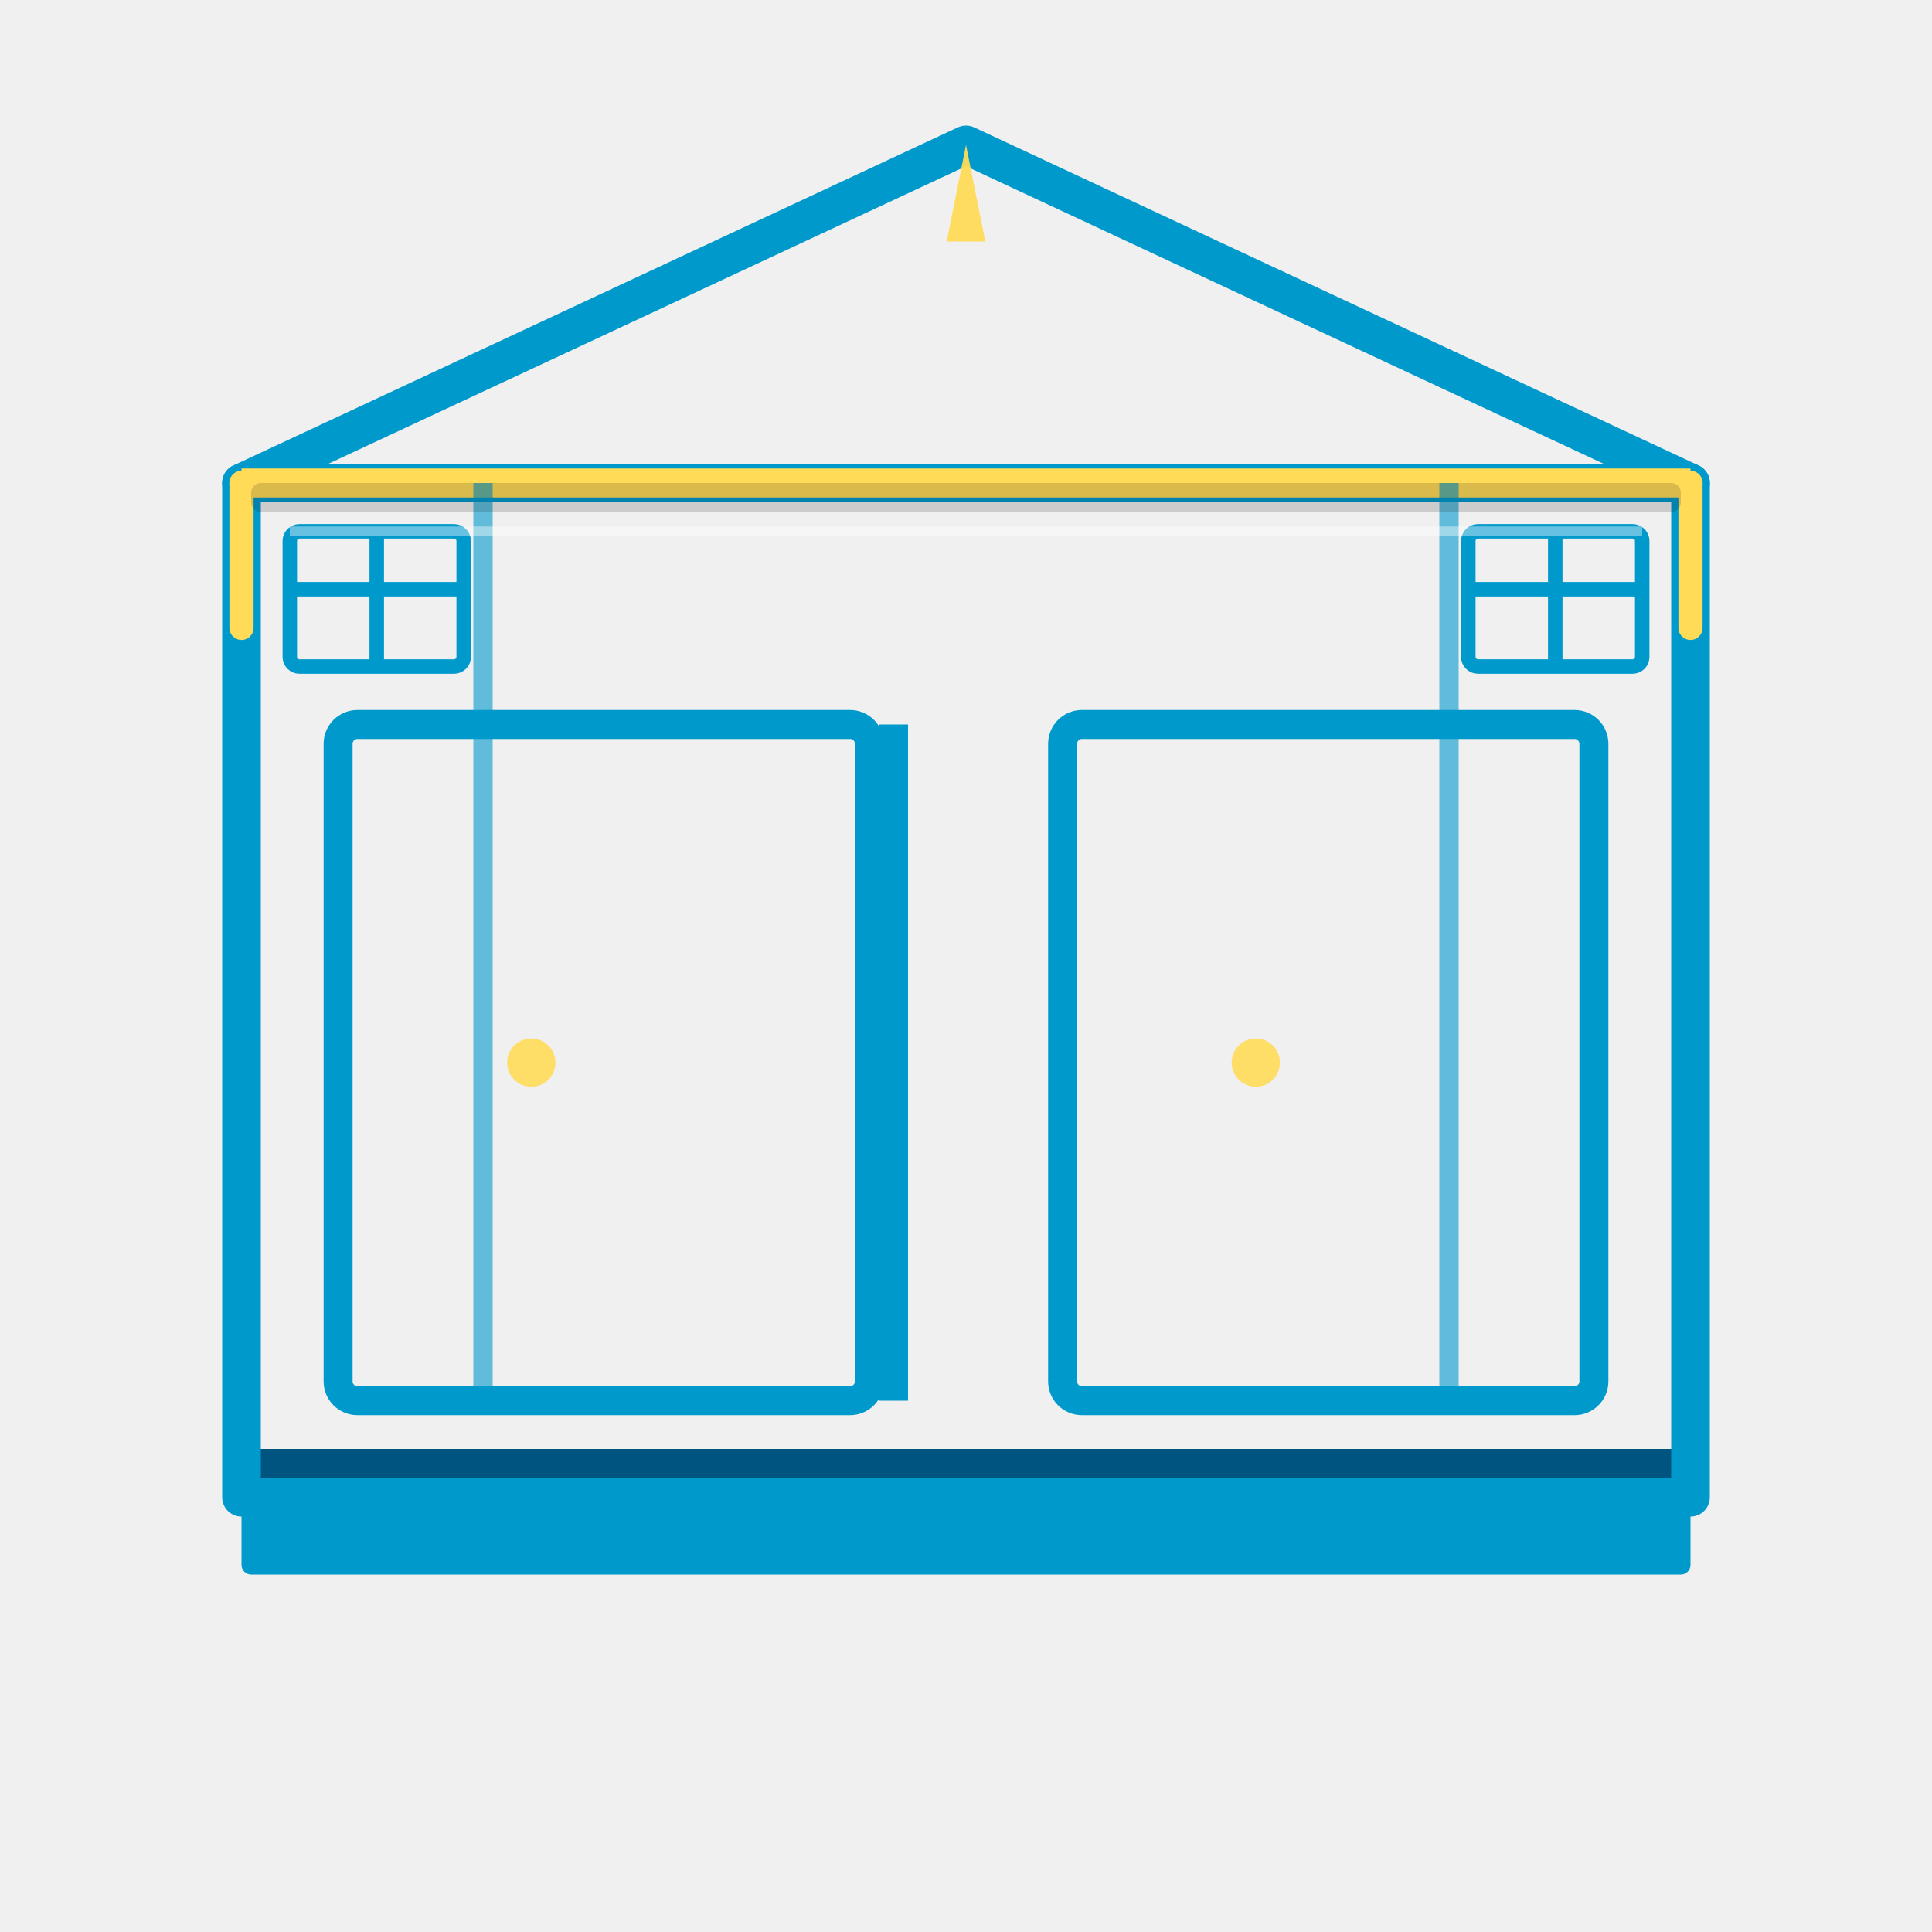
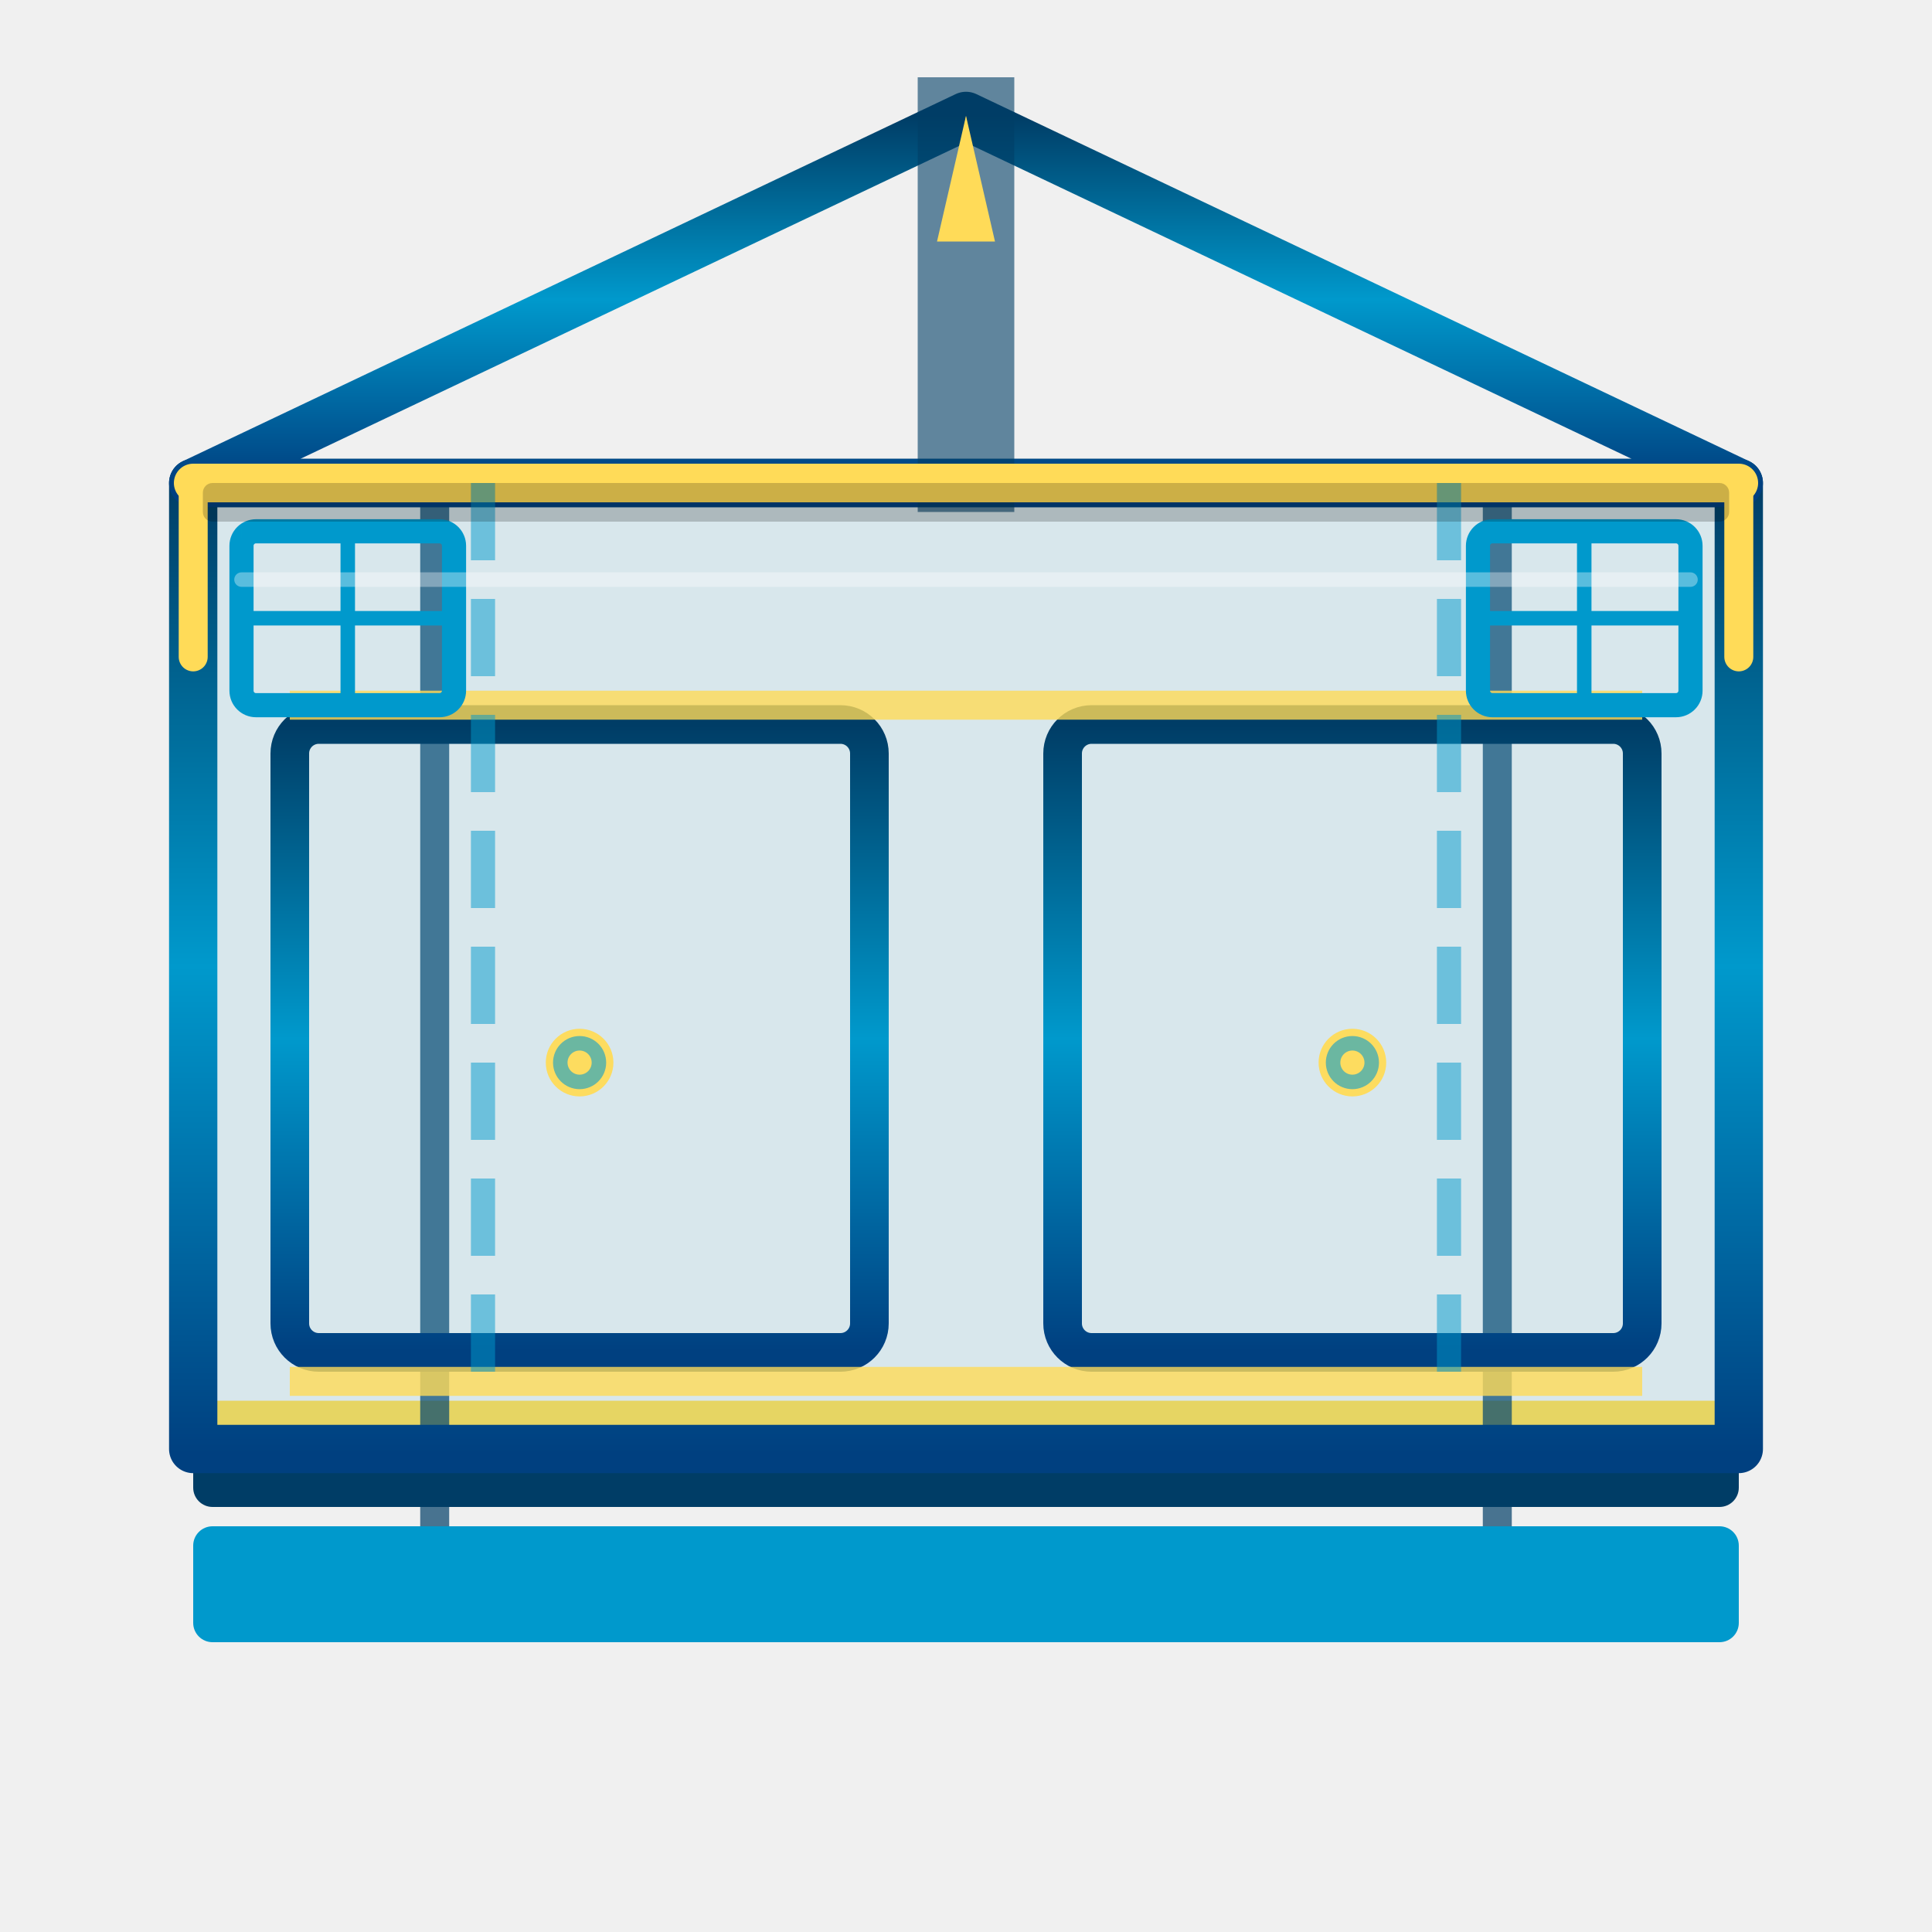
<svg xmlns="http://www.w3.org/2000/svg" viewBox="0 0 200 200">
  <defs>
-     <linearGradient id="steelGradient" x1="0%" y1="0%" x2="0%" y2="100%">
-       <stop offset="0%" style="stop-color:#0099cc;stop-opacity:1" />
-       <stop offset="100%" style="stop-color:#005580;stop-opacity:1" />
+     <linearGradient id="metalGradient" x1="0%" y1="0%" x2="0%" y2="100%">
+       <stop offset="0%" style="stop-color:#003d66;stop-opacity:1" />
+       <stop offset="50%" style="stop-color:#0099cc;stop-opacity:1" />
+       <stop offset="100%" style="stop-color:#004080;stop-opacity:1" />
    </linearGradient>
+     <pattern id="steelPattern" x="0" y="0" width="4" height="4" patternUnits="userSpaceOnUse">
+       <rect x="0" y="0" width="4" height="4" fill="#0099cc" opacity="0.1" />
+     </pattern>
  </defs>
-   <rect x="25" y="155" width="150" height="8" fill="#0099cc" rx="1" />
-   <rect x="25" y="150" width="150" height="4" fill="#005580" rx="1" />
-   <rect x="25" y="50" width="150" height="105" fill="none" stroke="#0099cc" stroke-width="4" stroke-linecap="round" stroke-linejoin="round" />
-   <polygon points="25,50 100,15 175,50" fill="none" stroke="#0099cc" stroke-width="4" stroke-linejoin="round" />
-   <line x1="25" y1="50" x2="175" y2="50" stroke="#ffdb58" stroke-width="3" />
-   <g stroke="#0099cc" stroke-width="3" fill="none">
-     <rect x="35" y="75" width="55" height="70" rx="2" stroke-linecap="round" />
-     <rect x="110" y="75" width="55" height="70" rx="2" stroke-linecap="round" />
-     <line x1="92.5" y1="75" x2="92.5" y2="145" stroke-width="3" />
+   <rect x="20" y="158" width="160" height="12" fill="#0099cc" rx="2" />
+   <rect x="20" y="150" width="160" height="6" fill="#003d66" rx="2" />
+   <rect x="20" y="145" width="160" height="3" fill="#ffdb58" rx="1" />
+   <g stroke="#003d66" stroke-width="3" fill="none">
+     <line x1="45" y1="50" x2="45" y2="158" opacity="0.7" />
+     <line x1="155" y1="50" x2="155" y2="158" opacity="0.7" />
  </g>
-   <g fill="#ffdb58" opacity="0.9">
-     <circle cx="55" cy="110" r="2.5" />
-     <circle cx="130" cy="110" r="2.5" />
+   <rect x="20" y="50" width="160" height="100" fill="url(#steelPattern)" stroke="url(#metalGradient)" stroke-width="5" stroke-linecap="round" stroke-linejoin="round" />
+   <polygon points="20,50 100,12 180,50" fill="none" stroke="url(#metalGradient)" stroke-width="5" stroke-linejoin="round" />
+   <rect x="95" y="8" width="10" height="45" fill="#003d66" opacity="0.6" />
+   <line x1="20" y1="50" x2="180" y2="50" stroke="#ffdb58" stroke-width="4" stroke-linecap="round" />
+   <g stroke="url(#metalGradient)" stroke-width="4" fill="none" stroke-linecap="round" stroke-linejoin="round">
+     <rect x="30" y="75" width="60" height="65" rx="3" />
+     <rect x="110" y="75" width="60" height="65" rx="3" />
+     <line x1="100" y1="75" x2="100" y2="140" stroke-width="4" />
  </g>
-   <g stroke="#0099cc" stroke-width="1.5" fill="none">
-     <rect x="30" y="55" width="18" height="14" rx="1" />
-     <line x1="39" y1="55" x2="39" y2="69" />
-     <line x1="30" y1="61" x2="48" y2="61" />
-     <rect x="152" y="55" width="18" height="14" rx="1" />
-     <line x1="161" y1="55" x2="161" y2="69" />
-     <line x1="152" y1="61" x2="170" y2="61" />
+   <g stroke="#ffdb58" stroke-width="2.5" fill="none">
+     <line x1="30" y1="73" x2="170" y2="73" stroke-width="3" opacity="0.8" />
+     <line x1="30" y1="143" x2="170" y2="143" stroke-width="3" opacity="0.8" />
+   </g>
+   <g fill="#ffdb58" opacity="0.95">
+     <circle cx="60" cy="110" r="3.5" />
+     <circle cx="140" cy="110" r="3.5" />
+     <circle cx="60" cy="110" r="2" fill="none" stroke="#0099cc" stroke-width="1.5" opacity="0.6" />
+     <circle cx="140" cy="110" r="2" fill="none" stroke="#0099cc" stroke-width="1.5" opacity="0.6" />
  </g>
  <g stroke="#0099cc" stroke-width="2" fill="none">
-     <line x1="50" y1="50" x2="50" y2="145" opacity="0.6" />
-     <line x1="150" y1="50" x2="150" y2="145" opacity="0.6" />
+     <rect x="25" y="55" width="22" height="18" rx="1.5" stroke-width="2.5" />
+     <line x1="36" y1="55" x2="36" y2="73" stroke-width="1.5" />
+     <line x1="25" y1="64" x2="47" y2="64" stroke-width="1.5" />
+     <line x1="25" y1="55" x2="47" y2="55" stroke-width="1.5" opacity="0.5" />
+     <rect x="153" y="55" width="22" height="18" rx="1.5" stroke-width="2.5" />
+     <line x1="164" y1="55" x2="164" y2="73" stroke-width="1.5" />
+     <line x1="153" y1="64" x2="175" y2="64" stroke-width="1.5" />
+     <line x1="153" y1="55" x2="175" y2="55" stroke-width="1.5" opacity="0.5" />
  </g>
-   <g stroke="#ffdb58" stroke-width="2.5" fill="none" stroke-linecap="round">
-     <line x1="25" y1="50" x2="40" y2="50" />
-     <line x1="25" y1="50" x2="25" y2="65" />
-     <line x1="175" y1="50" x2="160" y2="50" />
-     <line x1="175" y1="50" x2="175" y2="65" />
+   <g stroke="#ffdb58" stroke-width="3" fill="none" stroke-linecap="round" stroke-linejoin="round">
+     <line x1="20" y1="50" x2="38" y2="50" />
+     <line x1="20" y1="50" x2="20" y2="68" />
+     <line x1="180" y1="50" x2="162" y2="50" />
+     <line x1="180" y1="50" x2="180" y2="68" />
  </g>
-   <rect x="26" y="50" width="148" height="3" fill="#000" opacity="0.15" rx="1" />
-   <polygon points="100,15 98,25 102,25" fill="#ffdb58" opacity="0.95" />
-   <line x1="30" y1="55" x2="170" y2="55" stroke="#ffffff" stroke-width="1" opacity="0.4" />
+   <g stroke="#0099cc" stroke-width="2.5" fill="none" opacity="0.5">
+     <line x1="50" y1="50" x2="50" y2="145" stroke-dasharray="8,4" />
+     <line x1="150" y1="50" x2="150" y2="145" stroke-dasharray="8,4" />
+   </g>
+   <rect x="21" y="50" width="158" height="4" fill="#000" opacity="0.2" rx="1" />
+   <polygon points="100,12 97,25 103,25" fill="#ffdb58" opacity="1" />
+   <polygon points="100,12 99,18 101,18" fill="#ffdb58" opacity="0.6" />
+   <line x1="25" y1="60" x2="175" y2="60" stroke="#ffffff" stroke-width="1.5" opacity="0.35" stroke-linecap="round" />
</svg>
